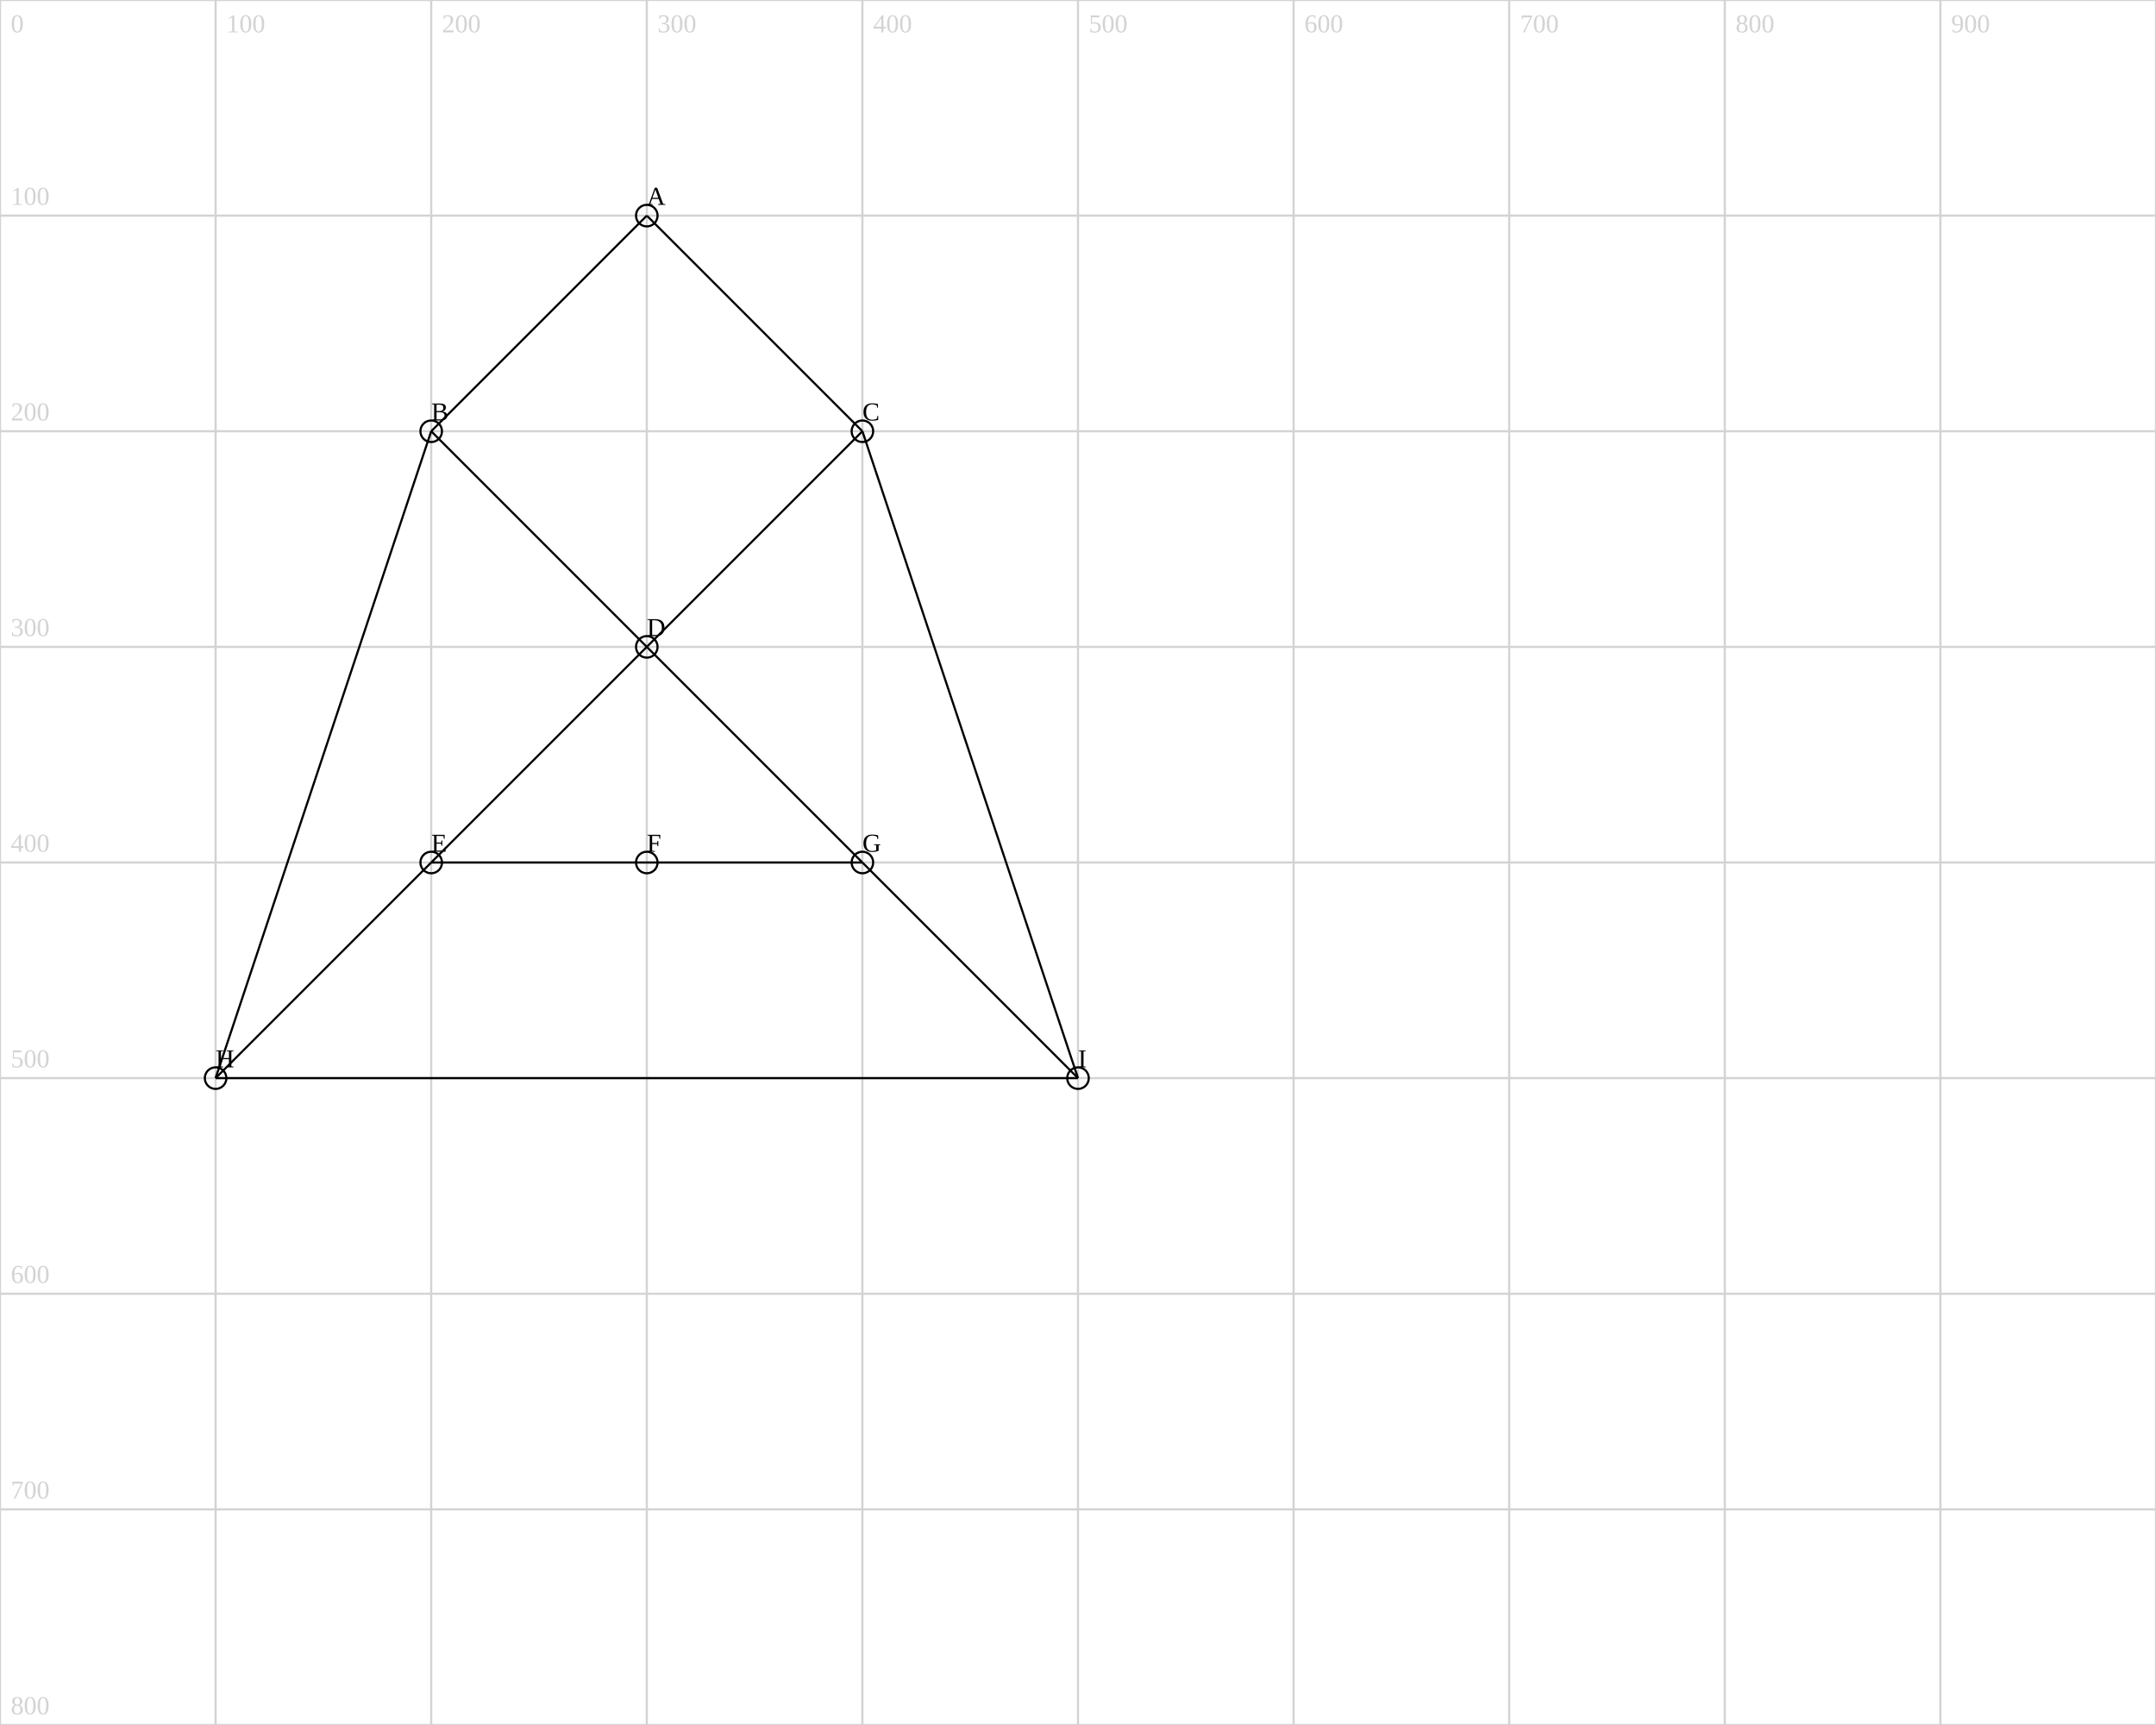
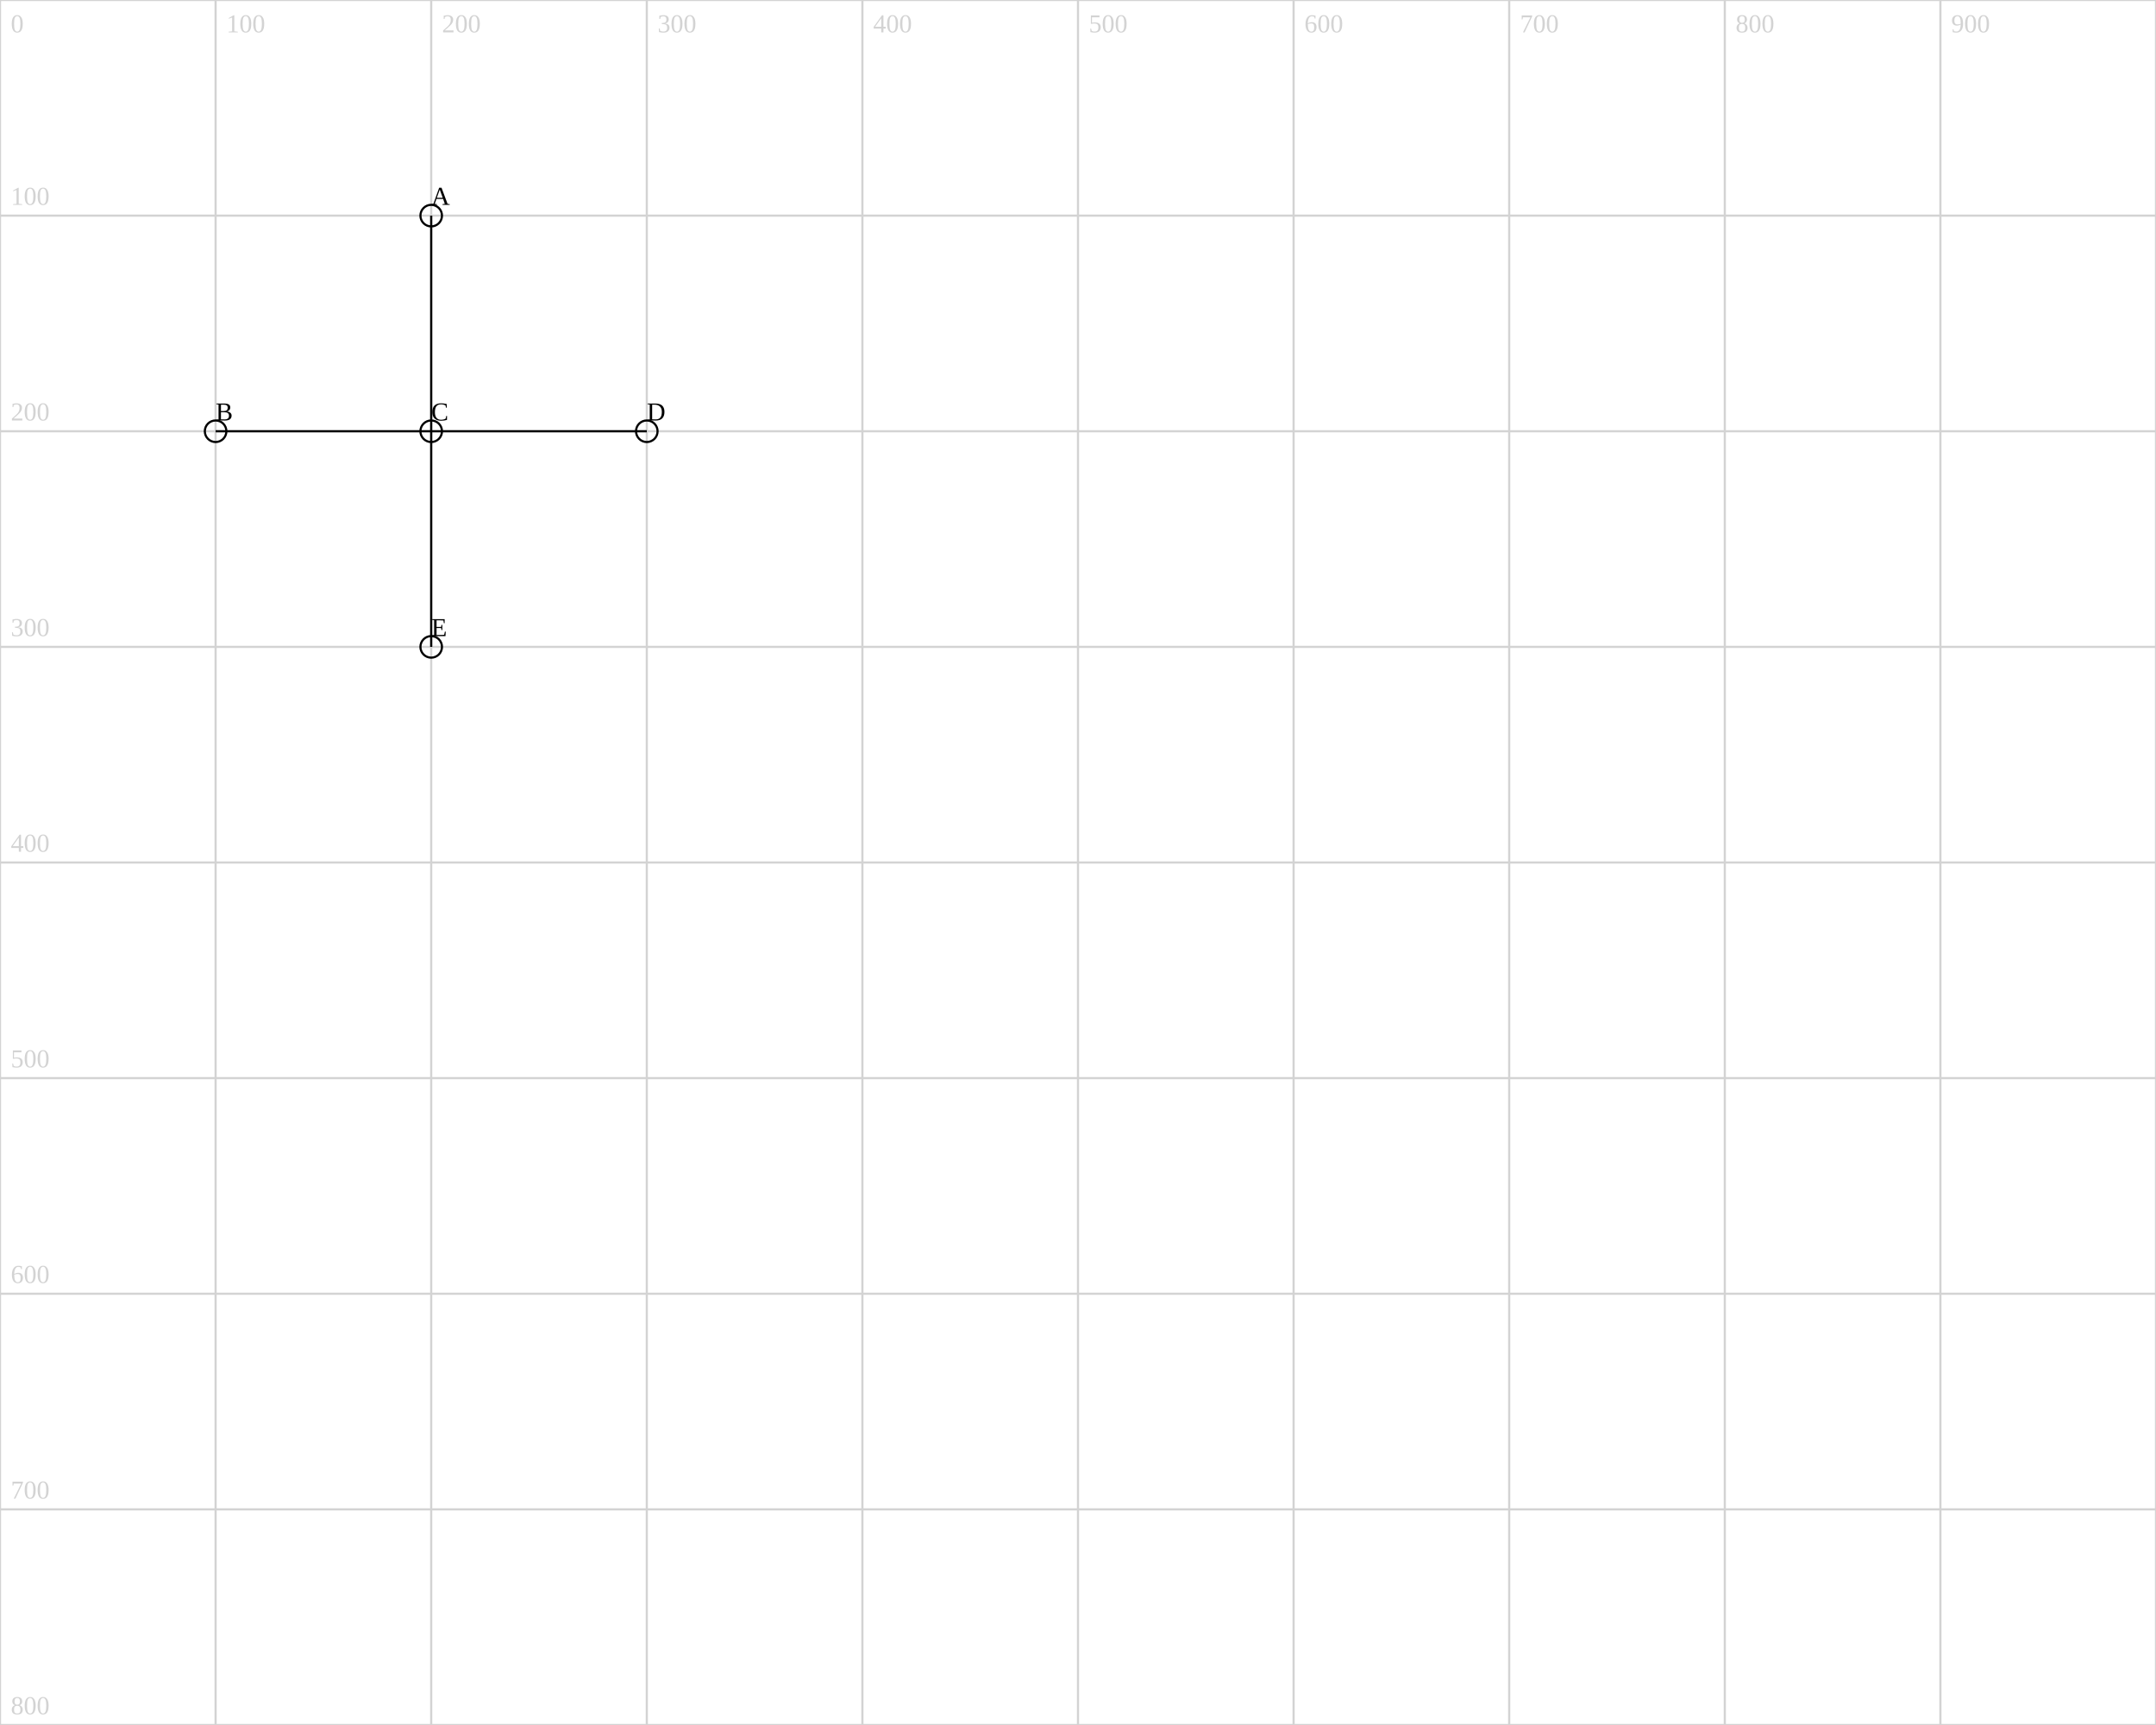
<svg xmlns="http://www.w3.org/2000/svg" version="1.1" width="1000" height="800">
  <line x1="0" y1="0" x2="1000" y2="0" stroke="lightgrey" />
  <text x="5" y="-5" fill="lightgrey">0</text>
  <line x1="0" y1="100" x2="1000" y2="100" stroke="lightgrey" />
  <text x="5" y="95" fill="lightgrey">100</text>
  <line x1="0" y1="200" x2="1000" y2="200" stroke="lightgrey" />
  <text x="5" y="195" fill="lightgrey">200</text>
  <line x1="0" y1="300" x2="1000" y2="300" stroke="lightgrey" />
  <text x="5" y="295" fill="lightgrey">300</text>
  <line x1="0" y1="400" x2="1000" y2="400" stroke="lightgrey" />
  <text x="5" y="395" fill="lightgrey">400</text>
  <line x1="0" y1="500" x2="1000" y2="500" stroke="lightgrey" />
  <text x="5" y="495" fill="lightgrey">500</text>
  <line x1="0" y1="600" x2="1000" y2="600" stroke="lightgrey" />
  <text x="5" y="595" fill="lightgrey">600</text>
  <line x1="0" y1="700" x2="1000" y2="700" stroke="lightgrey" />
  <text x="5" y="695" fill="lightgrey">700</text>
  <line x1="0" y1="800" x2="1000" y2="800" stroke="lightgrey" />
  <text x="5" y="795" fill="lightgrey">800</text>
  <line x1="0" y1="0" x2="0" y2="800" stroke="lightgrey" />
  <text x="5" y="15" fill="lightgrey">0</text>
  <line x1="100" y1="0" x2="100" y2="800" stroke="lightgrey" />
  <text x="105" y="15" fill="lightgrey">100</text>
  <line x1="200" y1="0" x2="200" y2="800" stroke="lightgrey" />
  <text x="205" y="15" fill="lightgrey">200</text>
  <line x1="300" y1="0" x2="300" y2="800" stroke="lightgrey" />
  <text x="305" y="15" fill="lightgrey">300</text>
  <line x1="400" y1="0" x2="400" y2="800" stroke="lightgrey" />
  <text x="405" y="15" fill="lightgrey">400</text>
  <line x1="500" y1="0" x2="500" y2="800" stroke="lightgrey" />
  <text x="505" y="15" fill="lightgrey">500</text>
  <line x1="600" y1="0" x2="600" y2="800" stroke="lightgrey" />
  <text x="605" y="15" fill="lightgrey">600</text>
  <line x1="700" y1="0" x2="700" y2="800" stroke="lightgrey" />
  <text x="705" y="15" fill="lightgrey">700</text>
  <line x1="800" y1="0" x2="800" y2="800" stroke="lightgrey" />
  <text x="805" y="15" fill="lightgrey">800</text>
  <line x1="900" y1="0" x2="900" y2="800" stroke="lightgrey" />
  <text x="905" y="15" fill="lightgrey">900</text>
  <line x1="1000" y1="0" x2="1000" y2="800" stroke="lightgrey" />
  <text x="1005" y="15" fill="lightgrey">1000</text>
-   <circle cx="300" cy="100" r="5" fill="none" stroke="black" stroke-width="1" />
-   <text x="300" y="95" fill="black">A</text>
+   <circle cx="200" cy="100" r="5" fill="none" stroke="black" stroke-width="1" />
+   <text x="200" y="95" fill="black">A</text>
+   <circle cx="100" cy="200" r="5" fill="none" stroke="black" stroke-width="1" />
+   <text x="100" y="195" fill="black">B</text>
  <circle cx="200" cy="200" r="5" fill="none" stroke="black" stroke-width="1" />
-   <text x="200" y="195" fill="black">B</text>
-   <circle cx="400" cy="200" r="5" fill="none" stroke="black" stroke-width="1" />
-   <text x="400" y="195" fill="black">C</text>
-   <circle cx="300" cy="300" r="5" fill="none" stroke="black" stroke-width="1" />
-   <text x="300" y="295" fill="black">D</text>
-   <circle cx="200" cy="400" r="5" fill="none" stroke="black" stroke-width="1" />
-   <text x="200" y="395" fill="black">E</text>
-   <circle cx="300" cy="400" r="5" fill="none" stroke="black" stroke-width="1" />
-   <text x="300" y="395" fill="black">F</text>
-   <circle cx="400" cy="400" r="5" fill="none" stroke="black" stroke-width="1" />
-   <text x="400" y="395" fill="black">G</text>
-   <circle cx="100" cy="500" r="5" fill="none" stroke="black" stroke-width="1" />
-   <text x="100" y="495" fill="black">H</text>
-   <circle cx="500" cy="500" r="5" fill="none" stroke="black" stroke-width="1" />
-   <text x="500" y="495" fill="black">I</text>
-   <line x1="300" y1="100" x2="200" y2="200" stroke="black" />
-   <line x1="300" y1="100" x2="400" y2="200" stroke="black" />
-   <line x1="200" y1="200" x2="300" y2="300" stroke="black" />
-   <line x1="200" y1="200" x2="100" y2="500" stroke="black" />
-   <line x1="400" y1="200" x2="300" y2="300" stroke="black" />
-   <line x1="400" y1="200" x2="500" y2="500" stroke="black" />
-   <line x1="300" y1="300" x2="200" y2="400" stroke="black" />
-   <line x1="300" y1="300" x2="400" y2="400" stroke="black" />
-   <line x1="200" y1="400" x2="300" y2="400" stroke="black" />
-   <line x1="200" y1="400" x2="100" y2="500" stroke="black" />
-   <line x1="300" y1="400" x2="400" y2="400" stroke="black" />
-   <line x1="400" y1="400" x2="500" y2="500" stroke="black" />
-   <line x1="100" y1="500" x2="500" y2="500" stroke="black" />
+   <text x="200" y="195" fill="black">C</text>
+   <circle cx="300" cy="200" r="5" fill="none" stroke="black" stroke-width="1" />
+   <text x="300" y="195" fill="black">D</text>
+   <circle cx="200" cy="300" r="5" fill="none" stroke="black" stroke-width="1" />
+   <text x="200" y="295" fill="black">E</text>
+   <line x1="200" y1="100" x2="200" y2="200" stroke="black" />
+   <line x1="100" y1="200" x2="200" y2="200" stroke="black" />
+   <line x1="200" y1="200" x2="300" y2="200" stroke="black" />
+   <line x1="200" y1="200" x2="200" y2="300" stroke="black" />
</svg>
